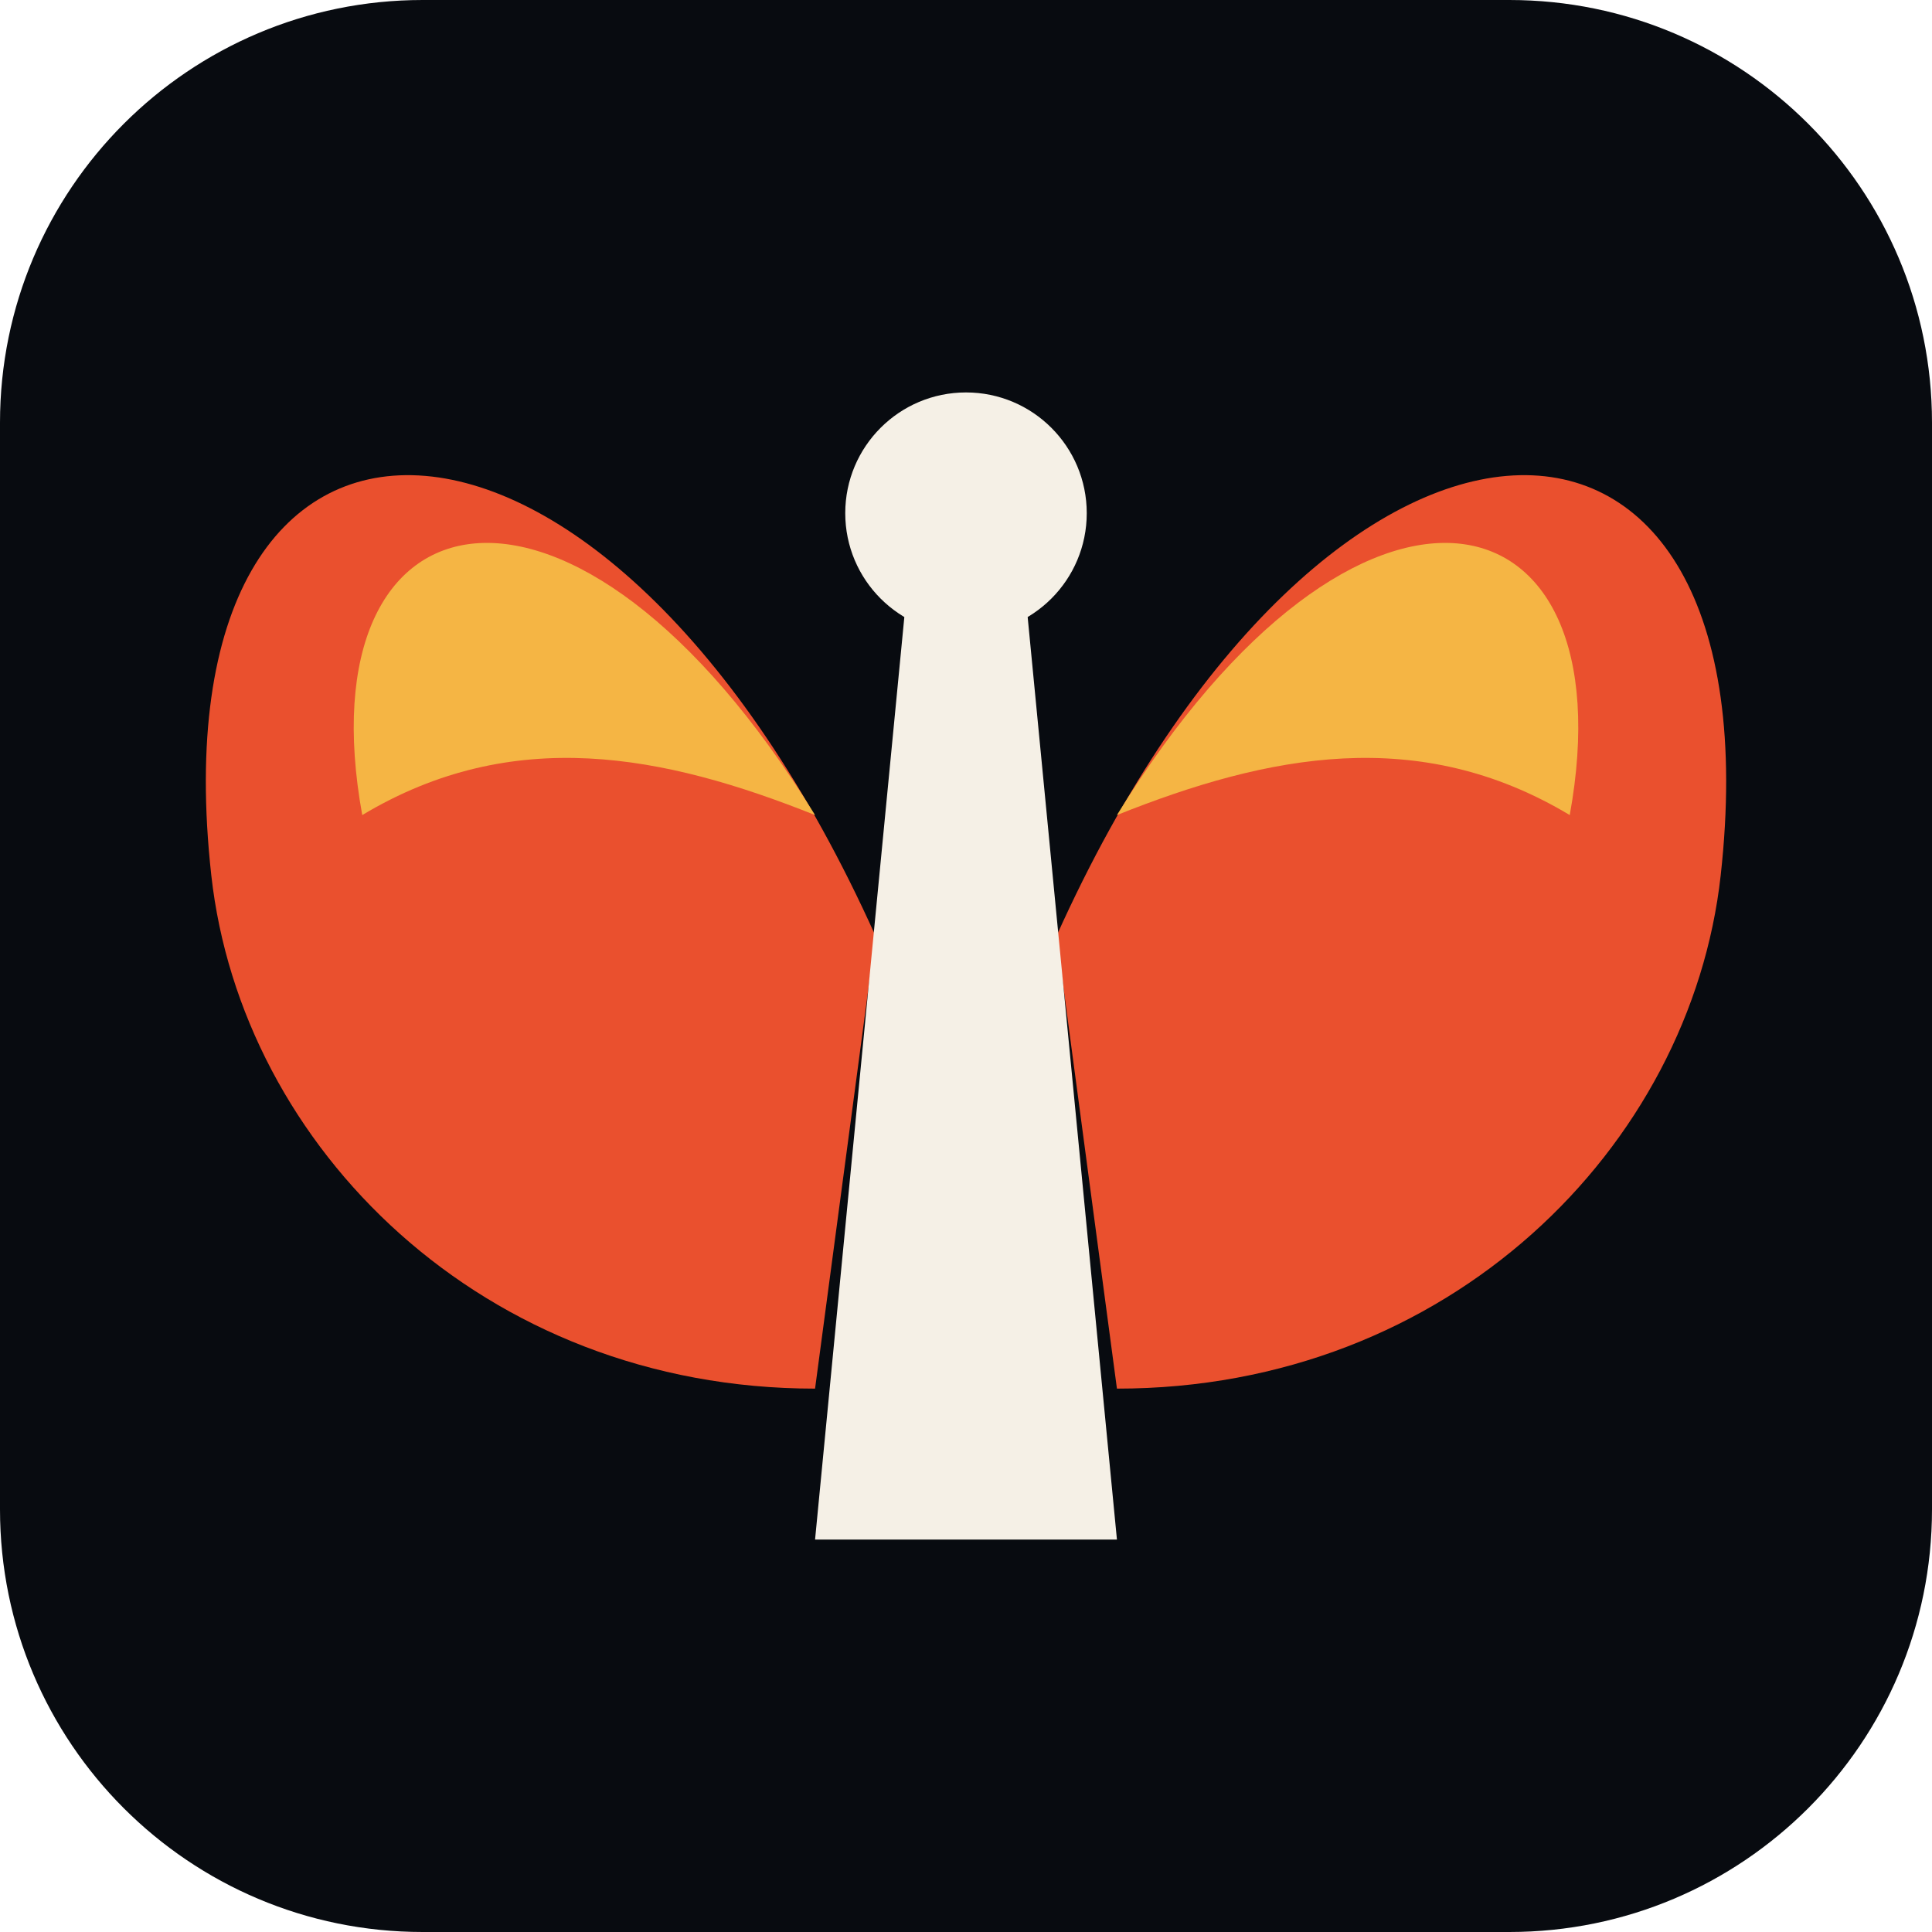
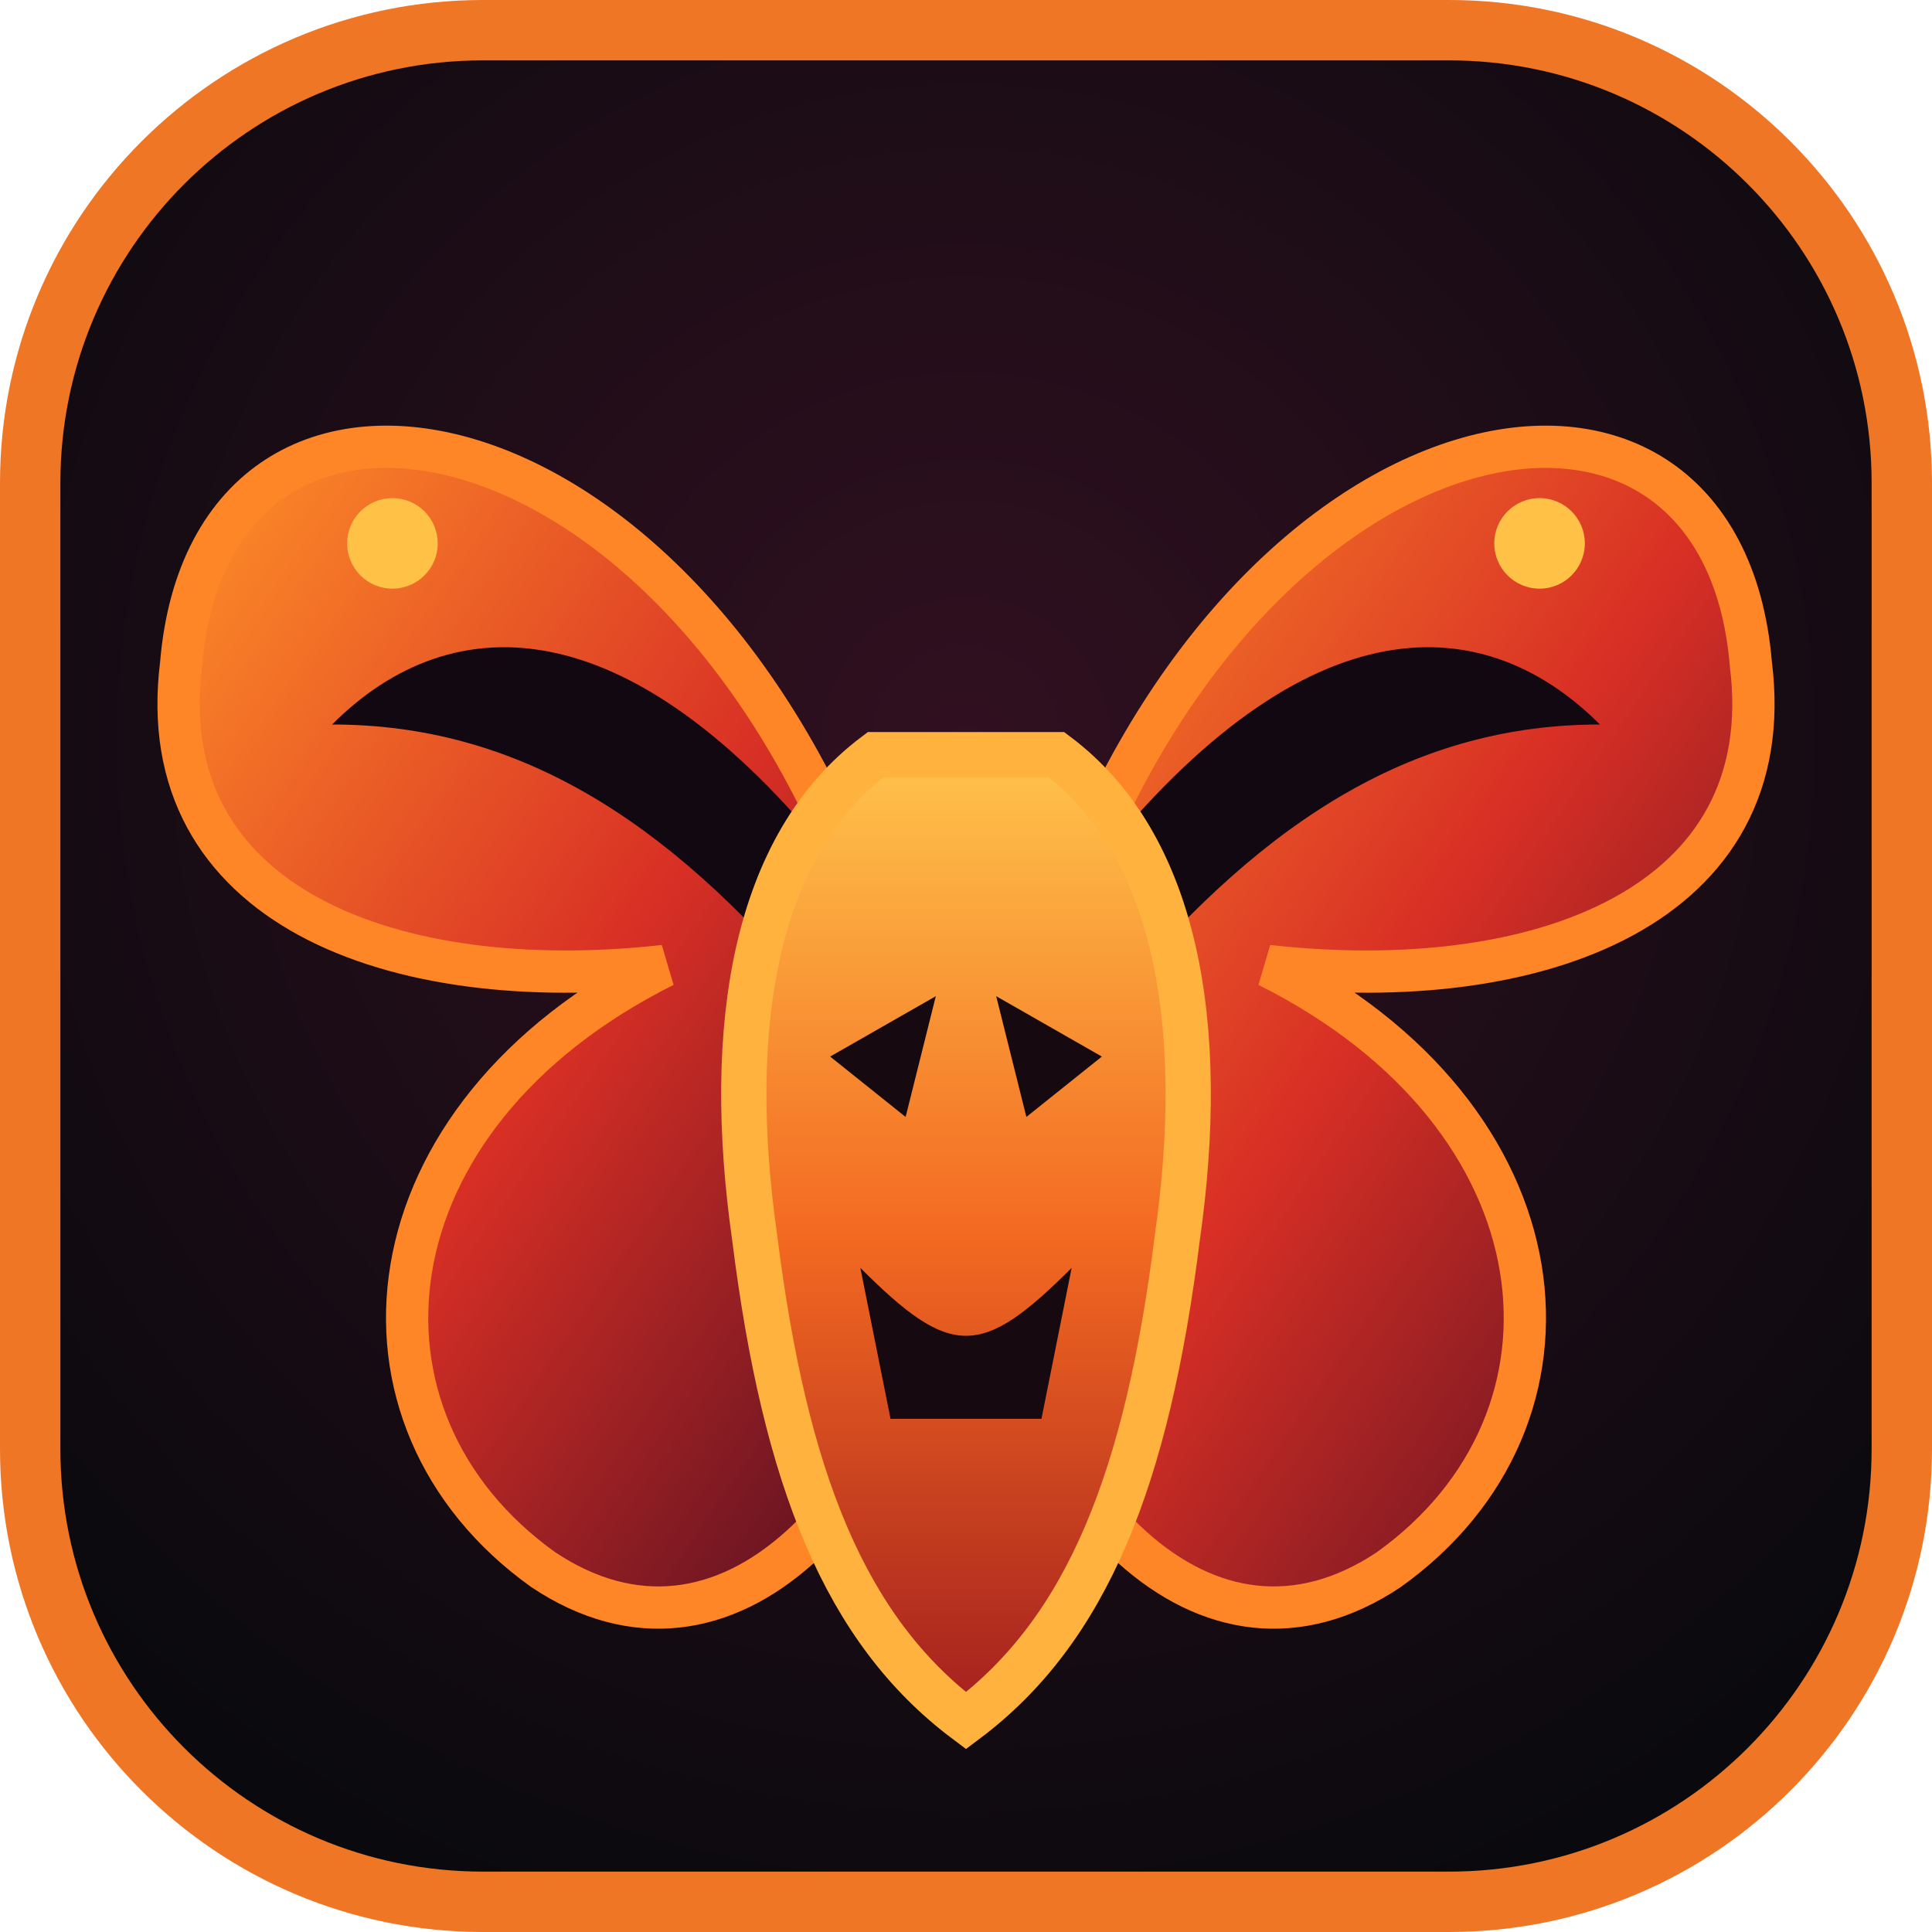
<svg xmlns="http://www.w3.org/2000/svg" viewBox="0 0 64 64">
-   <rect width="64" height="64" rx="14" fill="#080b10" />
-   <path d="M29 31C20 11 5 11 7 29c1 9 9 17 20 17l2-15Z" fill="#ea502e" />
-   <path d="M35 31c9-20 24-20 22-2-1 9-9 17-20 17l-2-15Z" fill="#ea502e" />
-   <path d="M27 27C19 14 10 16 12 27c5-3 10-2 15 0Zm10 0c8-13 17-11 15 0-5-3-10-2-15 0Z" fill="#f5b544" />
-   <path d="M30 20h4l3 31H27l3-31Z" fill="#f5f0e6" />
-   <circle cx="32" cy="17" r="4" fill="#f5f0e6" />
+   <defs>
+     <radialGradient id="bg" cx="50%" cy="38%" r="70%">
+       <stop stop-color="#311020" />
+       <stop offset="1" stop-color="#08090d" />
+     </radialGradient>
+     <linearGradient id="w" x1="0" y1="0" x2="1" y2="1">
+       <stop stop-color="#ff9128" />
+       <stop offset=".5" stop-color="#d82f25" />
+       <stop offset="1" stop-color="#430b21" />
+     </linearGradient>
+     <linearGradient id="p" x1="0" y1="0" x2="0" y2="1">
+       <stop stop-color="#ffc44b" />
+       <stop offset=".5" stop-color="#f36921" />
+       <stop offset="1" stop-color="#a21e1e" />
+     </linearGradient>
+   </defs>
+   <rect x="1" y="1" width="62" height="62" rx="15" fill="url(#bg)" stroke="#ef7625" stroke-width="2" />
+   <path d="M29 31C23 13 7 10 6 22c-1 8 7 11 16 10-10 5-11 15-4 20 6 4 12-2 14-12Z" fill="url(#w)" stroke="#ff8627" stroke-width="1.4" />
+   <path d="M35 31c6-18 22-21 23-9 1 8-7 11-16 10 10 5 11 15 4 20-6 4-12-2-14-12Z" fill="url(#w)" stroke="#ff8627" stroke-width="1.4" />
+   <path d="M28 29c-7-9-13-9-17-5 6 0 11 3 16 9Zm8 0c7-9 13-9 17-5-6 0-11 3-16 9Z" fill="#120811" />
+   <path d="M29 25c-4 3-5 9-4 16 1 8 3 13 7 16 4-3 6-8 7-16 1-7 0-13-4-16Z" fill="url(#p)" stroke="#ffb23d" stroke-width="1.5" />
+   <path d="m27.5 35 3.5-2-1 4Zm9 0-3.5-2 1 4Z" fill="#16090f" />
+   <path d="M28.5 42c3 3 4 3 7 0l-1 5h-5Z" fill="#16090f" />
+   <circle cx="13" cy="18" r="1.5" fill="#ffc246" />
+   <circle cx="51" cy="18" r="1.5" fill="#ffc246" />
</svg>
